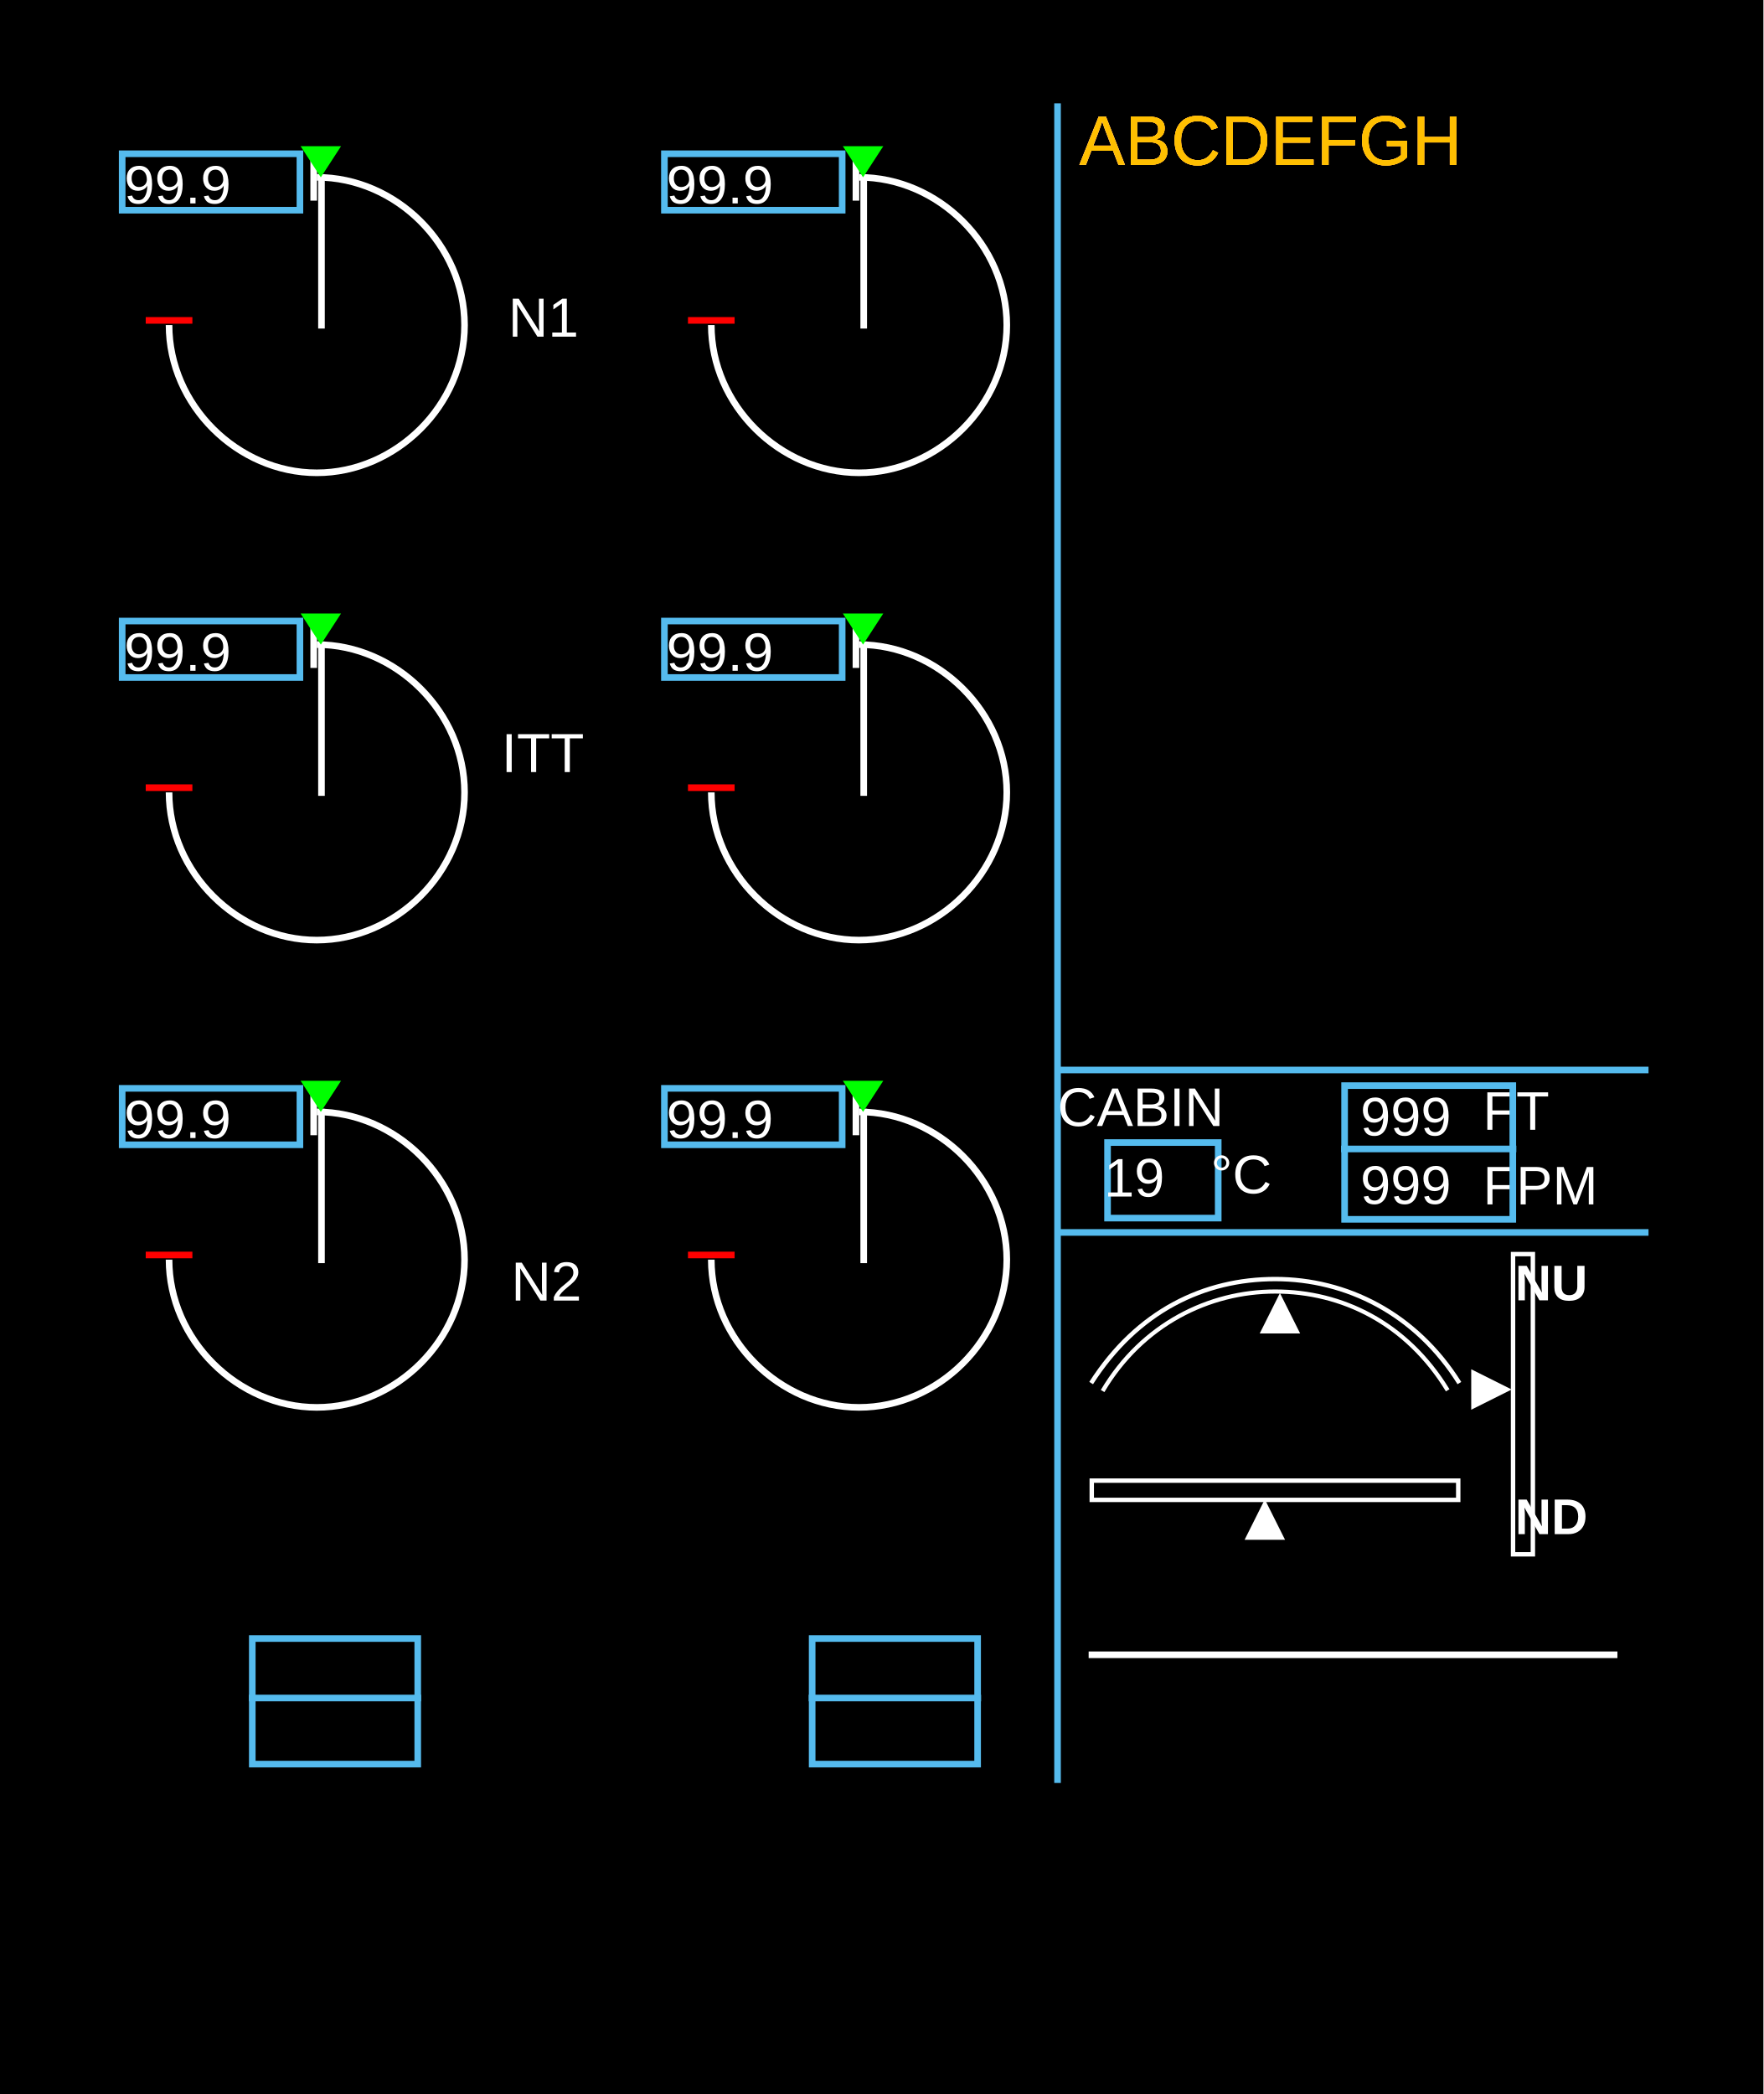
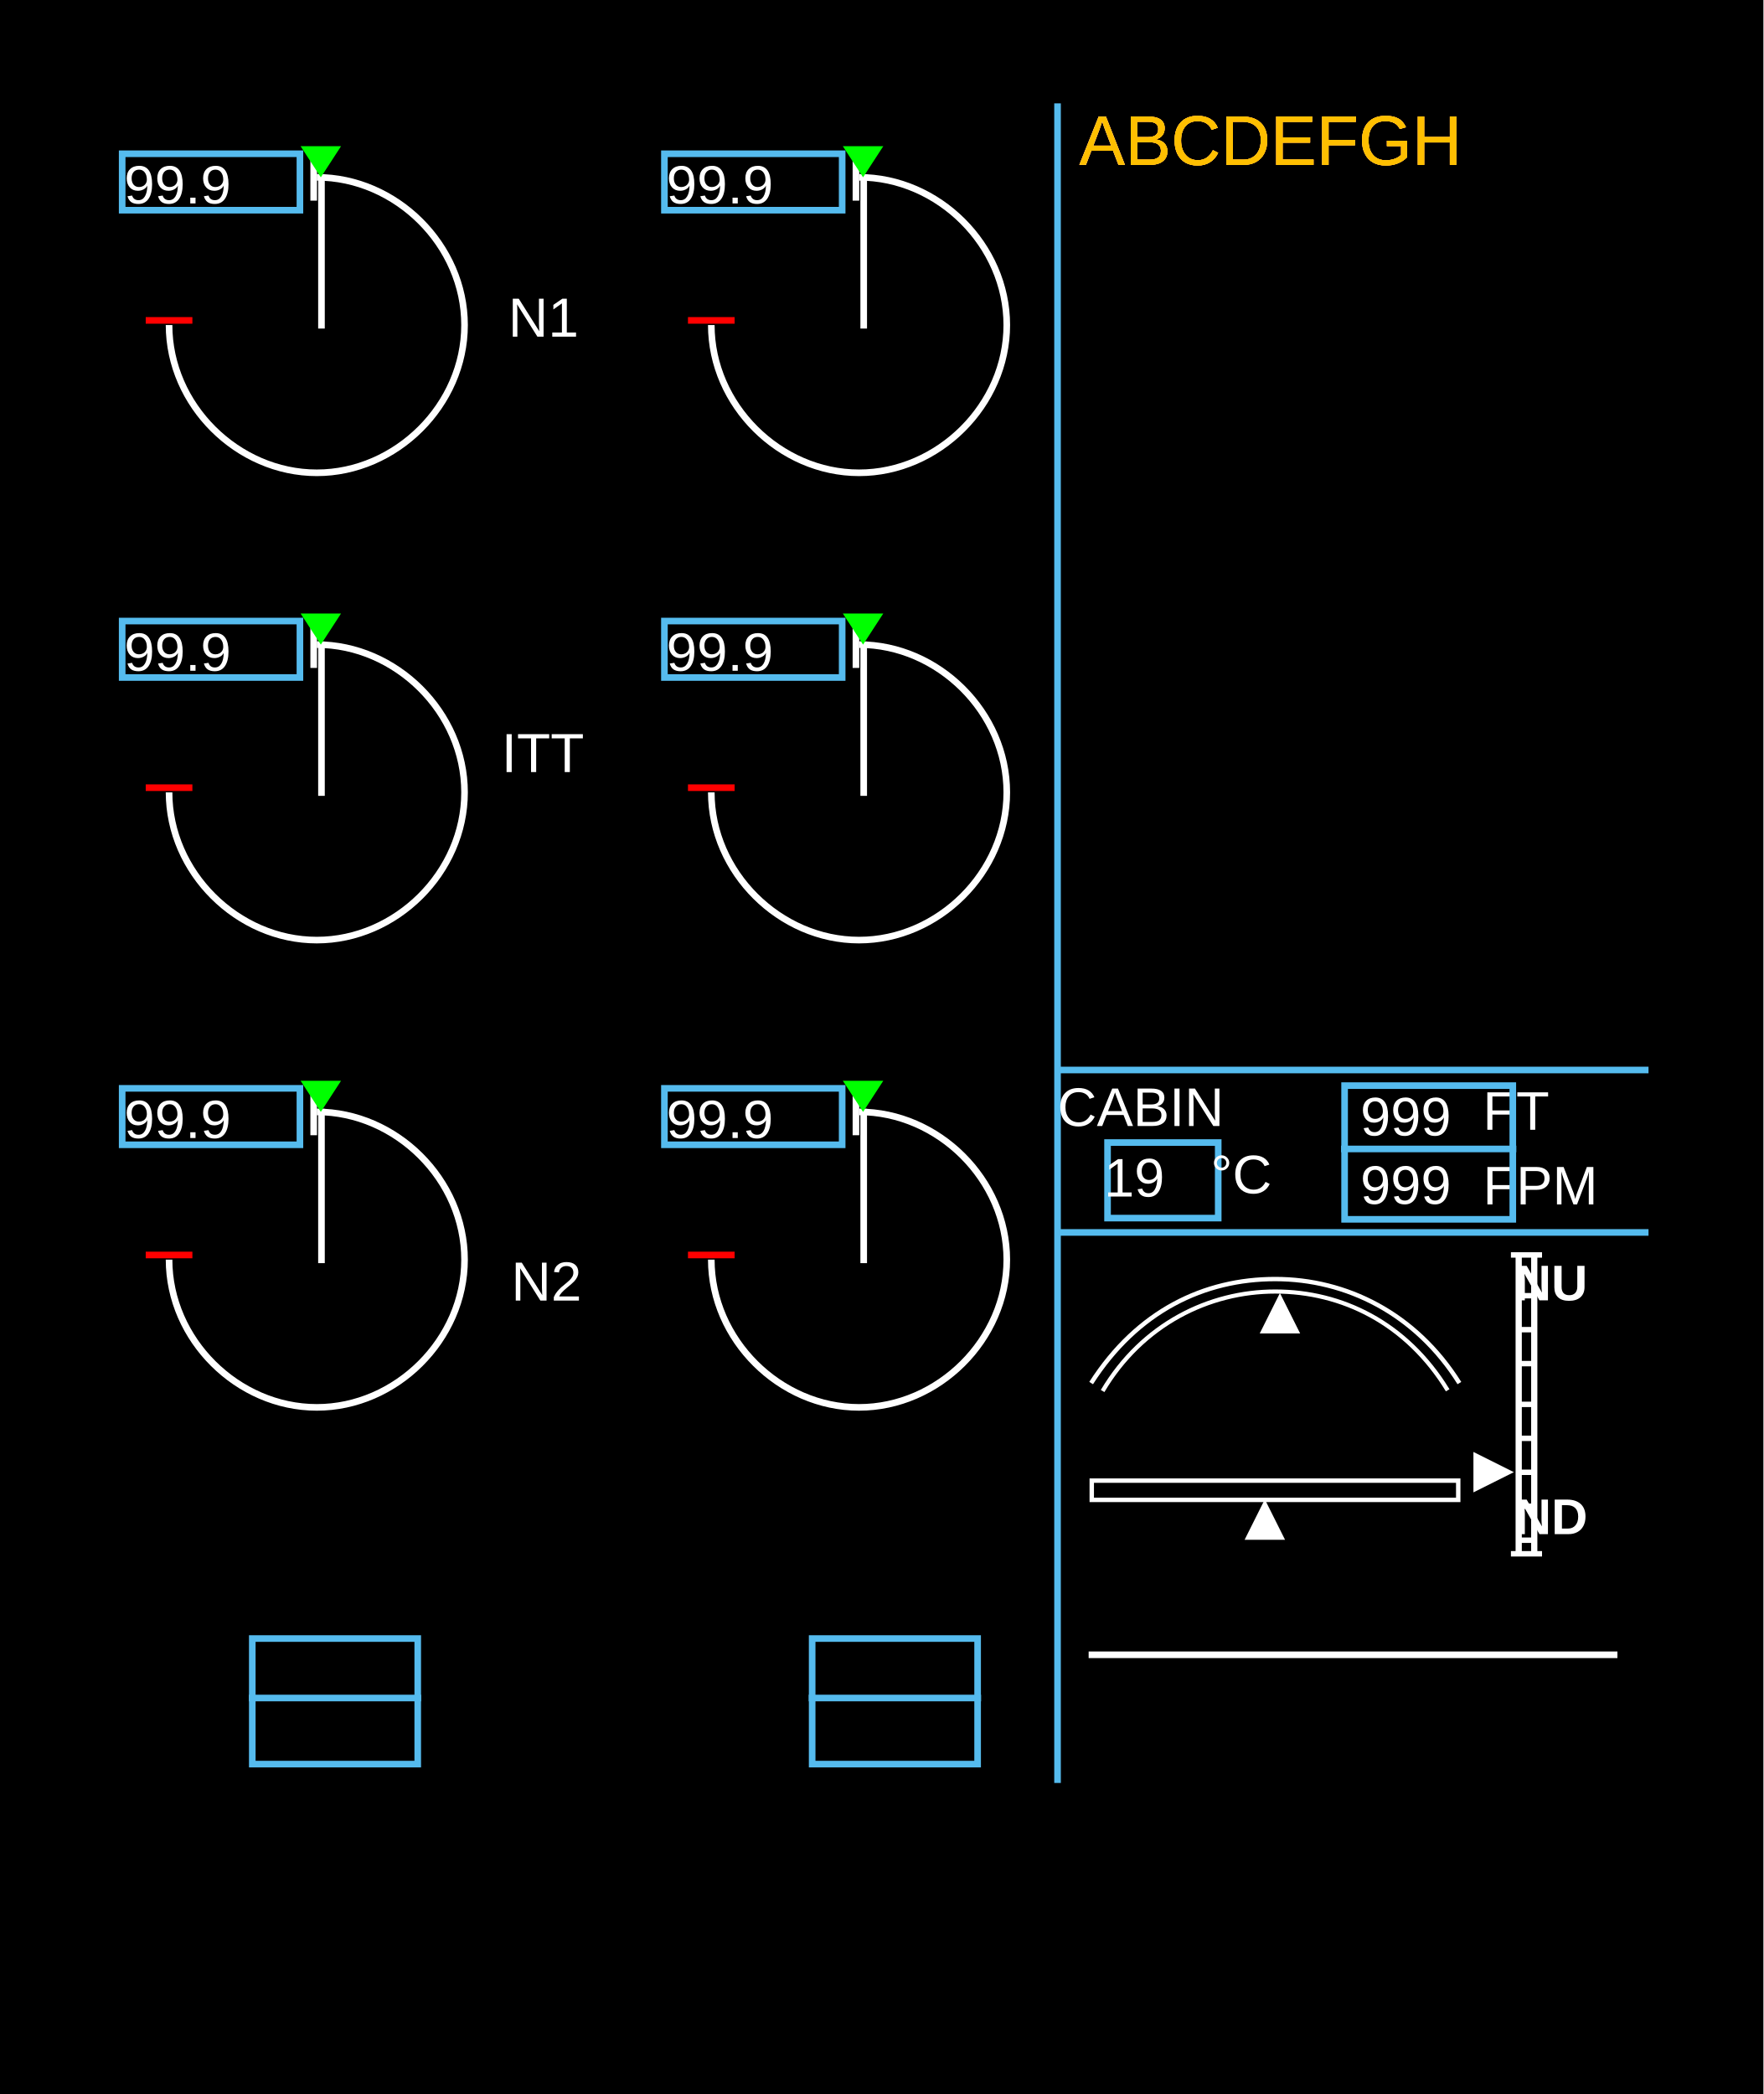
<svg xmlns="http://www.w3.org/2000/svg" id="svg3586" version="1.1" width="800" height="950" viewBox="0 0 800 950">
  <defs id="defs3590" />
  <rect style="fill:#000000;fill-opacity:1;stroke:none;stroke-width:3.796;stroke-miterlimit:4;stroke-dasharray:none;stroke-opacity:1" id="background" width="800" height="950" x="0" y="0" />
  <path style="fill:none;fill-rule:evenodd;stroke:#55bbee;stroke-width:3;stroke-linecap:butt;stroke-linejoin:miter;stroke-miterlimit:4;stroke-dasharray:none;stroke-opacity:1" d="m 479.778,46.889 0,762" id="path4476" />
  <path style="fill:none;fill-rule:evenodd;stroke:#55bbee;stroke-width:3;stroke-linecap:butt;stroke-linejoin:miter;stroke-miterlimit:4;stroke-dasharray:none;stroke-opacity:1" d="m 479.778,485.435 268.111,0" id="path4478" />
  <path style="fill:none;fill-rule:evenodd;stroke:#55bbee;stroke-width:3;stroke-linecap:butt;stroke-linejoin:miter;stroke-miterlimit:4;stroke-dasharray:none;stroke-opacity:1" d="m 479.778,559.128 268.111,0" id="path4478-3" />
  <rect style="fill:none;fill-rule:evenodd;stroke:#55bbee;stroke-width:3;stroke-linecap:butt;stroke-linejoin:miter;stroke-miterlimit:4;stroke-dasharray:none;stroke-opacity:1" id="rect3596-35" width="50.205" height="34.278" x="502.465" y="518.346" />
  <g id="g4243">
    <rect y="743.367" x="114.453" height="56.968" width="75.066" id="rect3596-3-2" style="fill:none;fill-rule:evenodd;stroke:#55bbee;stroke-width:3;stroke-linecap:butt;stroke-linejoin:miter;stroke-miterlimit:4;stroke-dasharray:none;stroke-opacity:1" />
    <path id="path4478-3-5-9" d="m 112.889,770.349 78.193,0" style="fill:none;fill-rule:evenodd;stroke:#55bbee;stroke-width:3;stroke-linecap:butt;stroke-linejoin:miter;stroke-miterlimit:4;stroke-dasharray:none;stroke-opacity:1" />
  </g>
  <text id="apuegt-7-2-3" y="510.836" x="571.945" style="font-style:normal;font-variant:normal;font-weight:normal;font-stretch:normal;font-size:20.05px;line-height:125%;font-family:'Liberation Sans';-inkscape-font-specification:'Liberation Sans';text-align:start;letter-spacing:0px;word-spacing:0px;writing-mode:lr-tb;text-anchor:start;display:inline;fill:#ffffff;fill-opacity:1;stroke:none" xml:space="preserve">
    <tspan y="510.836" x="571.945" id="tspan3800-5-7-6" style="font-style:normal;font-variant:normal;font-weight:normal;font-stretch:normal;font-size:24.694px;font-family:'Liberation Sans';-inkscape-font-specification:'Liberation Sans';text-align:end;text-anchor:end">CABIN</tspan>
  </text>
  <text id="apuegt-7-7" y="542.842" x="545.047" style="font-style:normal;font-variant:normal;font-weight:normal;font-stretch:normal;font-size:20.05px;line-height:125%;font-family:'Liberation Sans';-inkscape-font-specification:'Liberation Sans';text-align:start;letter-spacing:0px;word-spacing:0px;writing-mode:lr-tb;text-anchor:start;display:inline;fill:#ffffff;fill-opacity:1;stroke:none" xml:space="preserve">
    <tspan y="542.842" x="545.047" id="tspan3800-5-59" style="font-size:24.694px;text-align:end;text-anchor:end">19</tspan>
  </text>
  <text id="readout_ft" y="515.137" x="675.08" style="font-style:normal;font-variant:normal;font-weight:normal;font-stretch:normal;font-size:20.05px;line-height:125%;font-family:'Liberation Sans';-inkscape-font-specification:'Liberation Sans';text-align:start;letter-spacing:0px;word-spacing:0px;writing-mode:lr-tb;text-anchor:start;display:inline;fill:#ffffff;fill-opacity:1;stroke:none" xml:space="preserve">
    <tspan y="515.137" x="675.08" id="tspan3800-5-59-2" style="font-size:24.694px;text-align:end;text-anchor:end">999</tspan>
  </text>
  <text id="apuegt-7-2-3-8" y="541.38" x="593.696" style="font-style:normal;font-variant:normal;font-weight:normal;font-stretch:normal;font-size:20.05px;line-height:125%;font-family:'Liberation Sans';-inkscape-font-specification:'Liberation Sans';text-align:start;letter-spacing:0px;word-spacing:0px;writing-mode:lr-tb;text-anchor:start;display:inline;fill:#ffffff;fill-opacity:1;stroke:none" xml:space="preserve">
    <tspan y="541.38" x="593.696" id="tspan3800-5-7-6-9" style="font-style:normal;font-variant:normal;font-weight:normal;font-stretch:normal;font-size:24.694px;font-family:'Liberation Sans';-inkscape-font-specification:'Liberation Sans';text-align:end;text-anchor:end">°C</tspan>
  </text>
  <text id="apuegt-7-2-3-8-7" y="512.556" x="719.612" style="font-style:normal;font-variant:normal;font-weight:normal;font-stretch:normal;font-size:20.05px;line-height:125%;font-family:'Liberation Sans';-inkscape-font-specification:'Liberation Sans';text-align:start;letter-spacing:0px;word-spacing:0px;writing-mode:lr-tb;text-anchor:start;display:inline;fill:#ffffff;fill-opacity:1;stroke:none" xml:space="preserve">
    <tspan y="512.556" x="719.612" id="tspan3800-5-7-6-9-3" style="font-style:normal;font-variant:normal;font-weight:normal;font-stretch:normal;font-size:24.694px;font-family:'Liberation Sans';-inkscape-font-specification:'Liberation Sans';text-align:end;text-anchor:end">FT</tspan>
  </text>
  <text id="apuegt-7-2-3-8-7-6" y="546.422" x="741.605" style="font-style:normal;font-variant:normal;font-weight:normal;font-stretch:normal;font-size:20.05px;line-height:125%;font-family:'Liberation Sans';-inkscape-font-specification:'Liberation Sans';text-align:start;letter-spacing:0px;word-spacing:0px;writing-mode:lr-tb;text-anchor:start;display:inline;fill:#ffffff;fill-opacity:1;stroke:none" xml:space="preserve">
    <tspan y="546.422" x="741.605" id="tspan3800-5-7-6-9-3-1" style="font-style:normal;font-variant:normal;font-weight:normal;font-stretch:normal;font-size:24.694px;font-family:'Liberation Sans';-inkscape-font-specification:'Liberation Sans';text-align:end;text-anchor:end">FPM</tspan>
  </text>
  <text id="readout_fpm" y="546.181" x="675.08" style="font-style:normal;font-variant:normal;font-weight:normal;font-stretch:normal;font-size:20.05px;line-height:125%;font-family:'Liberation Sans';-inkscape-font-specification:'Liberation Sans';text-align:start;letter-spacing:0px;word-spacing:0px;writing-mode:lr-tb;text-anchor:start;display:inline;fill:#ffffff;fill-opacity:1;stroke:none" xml:space="preserve">
    <tspan y="546.181" x="675.08" id="tspan3800-5-59-2-7" style="font-size:24.694px;text-align:end;text-anchor:end">999</tspan>
  </text>
-   <rect style="fill:none;fill-opacity:1;stroke:#ffffff;stroke-width:2;stroke-miterlimit:4;stroke-dasharray:none;stroke-opacity:1" id="rect4477" width="8.995" height="136.207" x="686.43" y="568.953" />
  <text id="apuegt-7-2-3-8-7-8" y="589.944" x="736.962" style="font-style:normal;font-variant:normal;font-weight:normal;font-stretch:normal;font-size:20.05px;line-height:125%;font-family:'Liberation Sans';-inkscape-font-specification:'Liberation Sans';text-align:start;letter-spacing:0px;word-spacing:0px;writing-mode:lr-tb;text-anchor:start;display:inline;fill:#ffffff;fill-opacity:1;stroke:none" xml:space="preserve">
    <tspan y="589.944" x="736.962" id="tspan3800-5-7-6-9-3-4" style="font-style:normal;font-variant:normal;font-weight:bold;font-stretch:normal;font-size:22.784px;font-family:'Liberation Sans';-inkscape-font-specification:'Liberation Sans Bold';text-align:end;text-anchor:end">NU</tspan>
  </text>
  <text id="apuegt-7-2-3-8-7-8-5" y="696" x="736.962" style="font-style:normal;font-variant:normal;font-weight:normal;font-stretch:normal;font-size:20.05px;line-height:125%;font-family:'Liberation Sans';-inkscape-font-specification:'Liberation Sans';text-align:start;letter-spacing:0px;word-spacing:0px;writing-mode:lr-tb;text-anchor:start;display:inline;fill:#ffffff;fill-opacity:1;stroke:none" xml:space="preserve">
    <tspan y="696" x="736.962" id="tspan3800-5-7-6-9-3-4-0" style="font-style:normal;font-variant:normal;font-weight:bold;font-stretch:normal;font-size:22.784px;font-family:'Liberation Sans';-inkscape-font-specification:'Liberation Sans Bold';text-align:end;text-anchor:end">ND</tspan>
  </text>
  <path style="fill:none;fill-rule:evenodd;stroke:#ffffff;stroke-width:3;stroke-linecap:butt;stroke-linejoin:miter;stroke-miterlimit:4;stroke-dasharray:none;stroke-opacity:1" d="m 493.889,750.737 239.889,0" id="path4515" />
-   <path style="fill:#ffffff;fill-opacity:1;fill-rule:evenodd;stroke:none;stroke-width:4;stroke-linecap:butt;stroke-linejoin:miter;stroke-miterlimit:4;stroke-dasharray:none;stroke-opacity:1" d="m 667.456,621.211 0,18.344 18.344,-9.172 z" id="trim_pitch" />
+   <path style="fill:#ffffff;fill-opacity:1;fill-rule:evenodd;stroke:none;stroke-width:4;stroke-linecap:butt;stroke-linejoin:miter;stroke-miterlimit:4;stroke-dasharray:none;stroke-opacity:1" d="m 668.456,658.711 0,18.344 18.344,-9.172 z" id="trim_pitch" />
  <text xml:space="preserve" style="font-style:normal;font-variant:normal;font-weight:normal;font-stretch:normal;font-size:31.567px;line-height:125%;font-family:'Liberation Sans';-inkscape-font-specification:'Liberation Sans';text-align:start;letter-spacing:0px;word-spacing:0px;writing-mode:lr-tb;text-anchor:start;fill:#ff0000;fill-opacity:1;stroke:none" x="494.595" y="74.043" id="msgWarning" transform="scale(0.9898894,1.010214)">
    <tspan id="tspan3033" x="494.595" y="74.043" style="fill:#ff0000;fill-opacity:1">ABCDEFGH</tspan>
  </text>
  <text id="msgMemo" y="74.043" x="494.595" style="font-style:normal;font-variant:normal;font-weight:normal;font-stretch:normal;font-size:31.567px;line-height:125%;font-family:'Liberation Sans';-inkscape-font-specification:'Liberation Sans';text-align:start;letter-spacing:0px;word-spacing:0px;writing-mode:lr-tb;text-anchor:start;fill:#ffffff;fill-opacity:1;stroke:none" xml:space="preserve" transform="scale(0.9898894,1.010214)">
    <tspan style="fill:#ffffff;fill-opacity:1" y="74.043" x="494.595" id="tspan3035">ABCDEFGH</tspan>
  </text>
  <text id="msgCaution" y="74.043" x="494.595" style="font-style:normal;font-variant:normal;font-weight:normal;font-stretch:normal;font-size:31.567px;line-height:125%;font-family:'Liberation Sans';-inkscape-font-specification:'Liberation Sans';text-align:start;letter-spacing:0px;word-spacing:0px;writing-mode:lr-tb;text-anchor:start;fill:#ffbf00;fill-opacity:1;stroke:none" xml:space="preserve" transform="scale(0.9898894,1.010214)">
    <tspan style="fill:#ffbf00;fill-opacity:1" y="74.043" x="494.595" id="tspan3035-7">ABCDEFGH</tspan>
  </text>
  <text xml:space="preserve" style="font-style:normal;font-variant:normal;font-weight:normal;font-stretch:normal;font-size:31.567px;line-height:125%;font-family:'Liberation Sans';-inkscape-font-specification:'Liberation Sans';text-align:start;letter-spacing:0px;word-spacing:0px;writing-mode:lr-tb;text-anchor:start;fill:#ffbf00;fill-opacity:1;stroke:none" x="515.659" y="74.043" id="msgAdvisory" transform="scale(0.9898894,1.010214)">
    <tspan id="tspan3515" x="515.659" y="74.043" style="fill:#ffbf00;fill-opacity:1">BCDEFGH</tspan>
  </text>
  <g id="g4256">
    <rect y="492.524" x="610.011" height="60.657" width="76.308" id="rect3596-3-2-7" style="fill:none;fill-rule:evenodd;stroke:#55bbee;stroke-width:3;stroke-linecap:butt;stroke-linejoin:miter;stroke-miterlimit:4;stroke-dasharray:none;stroke-opacity:1" />
    <path id="path4478-3-5-9-5" d="m 608.421,521.253 79.488,0" style="fill:none;fill-rule:evenodd;stroke:#55bbee;stroke-width:3;stroke-linecap:butt;stroke-linejoin:miter;stroke-miterlimit:4;stroke-dasharray:none;stroke-opacity:1" />
  </g>
  <g id="g4250">
    <rect y="743.367" x="368.453" height="56.968" width="75.066" id="rect3596-3-2-5" style="fill:none;fill-rule:evenodd;stroke:#55bbee;stroke-width:3;stroke-linecap:butt;stroke-linejoin:miter;stroke-miterlimit:4;stroke-dasharray:none;stroke-opacity:1" />
    <path id="path4478-3-5-9-6" d="m 366.889,770.349 78.193,0" style="fill:none;fill-rule:evenodd;stroke:#55bbee;stroke-width:3;stroke-linecap:butt;stroke-linejoin:miter;stroke-miterlimit:4;stroke-dasharray:none;stroke-opacity:1" />
  </g>
  <g id="g4249" transform="translate(608.209,0.39441)">
    <rect y="69.363" x="-552.782" height="25.607" width="80.641" id="rect3596-3-6-7-5-0-9" style="fill:none;fill-rule:evenodd;stroke:#55bbee;stroke-width:3;stroke-linecap:butt;stroke-linejoin:miter;stroke-miterlimit:4;stroke-dasharray:none;stroke-opacity:1" />
    <path id="path4473-4-0" d="m -464.484,80.05 c 35.97,-1.1e-5 67.028,30.729 67.028,67.028 0,36.299 -31.058,67.028 -67.028,67.028 -35.969,0 -67.028,-30.729 -67.028,-67.028" style="fill:none;stroke:#ffffff;stroke-width:3;stroke-miterlimit:4;stroke-dasharray:none;stroke-opacity:1" />
    <text transform="scale(1.009531,0.9905589)" xml:space="preserve" style="font-style:normal;font-variant:normal;font-weight:normal;font-stretch:normal;font-size:20.584px;line-height:125%;font-family:'Liberation Sans';-inkscape-font-specification:'Liberation Sans';text-align:start;letter-spacing:0px;word-spacing:0px;writing-mode:lr-tb;text-anchor:start;display:inline;fill:#ffffff;fill-opacity:1;stroke:none" x="-470.021" y="92.781" id="readout_n1_1">
      <tspan style="font-size:24.694px;text-align:end;text-anchor:end" id="tspan3800-5-1-2-8" x="-470.021" y="92.781">99.9</tspan>
    </text>
    <path style="fill:none;stroke:#ffffff;stroke-width:3;stroke-miterlimit:4;stroke-dasharray:none" d="m -462.368,148.664 0,-70" id="dial_n1_1" />
    <path id="path4533-0-8" d="m -465.895,69.467 0,21.167" style="fill:none;fill-rule:evenodd;stroke:#ffffff;stroke-width:3;stroke-linecap:butt;stroke-linejoin:miter;stroke-miterlimit:4;stroke-dasharray:none;stroke-opacity:1" />
    <path id="path4515-3-3-5-0" d="m -471.831,65.939 9.172,14.111 9.172,-14.111 z" style="fill:#00ff00;fill-opacity:1;fill-rule:evenodd;stroke:none;stroke-width:4;stroke-linecap:butt;stroke-linejoin:miter;stroke-miterlimit:4;stroke-dasharray:none;stroke-opacity:1" />
    <path id="path4533-6-5-4" d="m -520.929,144.961 -21.167,0" style="fill:none;fill-rule:evenodd;stroke:#ff0000;stroke-width:3;stroke-linecap:butt;stroke-linejoin:miter;stroke-miterlimit:4;stroke-dasharray:none;stroke-opacity:1" />
  </g>
  <g id="g4267" transform="translate(600,0)">
    <rect y="69.757" x="-298.573" height="25.607" width="80.641" id="rect3596-3-6-7-5-0-9-9" style="fill:none;fill-rule:evenodd;stroke:#55bbee;stroke-width:3;stroke-linecap:butt;stroke-linejoin:miter;stroke-miterlimit:4;stroke-dasharray:none;stroke-opacity:1" />
    <path id="path4473-4-0-1" d="m -210.275,80.444 c 35.97,-1.1e-5 67.028,30.729 67.028,67.028 0,36.299 -31.058,67.028 -67.028,67.028 -35.97,0 -67.028,-30.729 -67.028,-67.028" style="fill:none;stroke:#ffffff;stroke-width:3;stroke-miterlimit:4;stroke-dasharray:none;stroke-opacity:1" />
    <text transform="scale(1.009531,0.9905589)" xml:space="preserve" style="font-style:normal;font-variant:normal;font-weight:normal;font-stretch:normal;font-size:20.584px;line-height:125%;font-family:'Liberation Sans';-inkscape-font-specification:'Liberation Sans';text-align:start;letter-spacing:0px;word-spacing:0px;writing-mode:lr-tb;text-anchor:start;display:inline;fill:#ffffff;fill-opacity:1;stroke:none" x="-218.212" y="93.18" id="readout_n1_2">
      <tspan style="font-size:24.694px;text-align:end;text-anchor:end" id="tspan3800-5-1-2-8-6" x="-218.212" y="93.18">99.9</tspan>
    </text>
    <path style="fill:none;stroke:#ffffff;stroke-width:3;stroke-miterlimit:4;stroke-dasharray:none" d="m -208.159,149.058 0,-70" id="dial_n1_2" />
    <path id="path4533-0-8-5" d="m -211.686,69.861 0,21.167" style="fill:none;fill-rule:evenodd;stroke:#ffffff;stroke-width:3;stroke-linecap:butt;stroke-linejoin:miter;stroke-miterlimit:4;stroke-dasharray:none;stroke-opacity:1" />
    <path id="path4515-3-3-5-0-4" d="m -217.622,66.333 9.172,14.111 9.172,-14.111 z" style="fill:#00ff00;fill-opacity:1;fill-rule:evenodd;stroke:none;stroke-width:4;stroke-linecap:butt;stroke-linejoin:miter;stroke-miterlimit:4;stroke-dasharray:none;stroke-opacity:1" />
    <path id="path4533-6-5-4-4" d="m -266.72,145.356 -21.167,0" style="fill:none;fill-rule:evenodd;stroke:#ff0000;stroke-width:3;stroke-linecap:butt;stroke-linejoin:miter;stroke-miterlimit:4;stroke-dasharray:none;stroke-opacity:1" />
  </g>
  <g id="g4285" transform="translate(608.209,0.72775)">
    <rect y="281.03" x="-552.782" height="25.607" width="80.641" id="rect3596-3-6-7-5-0-9-93" style="fill:none;fill-rule:evenodd;stroke:#55bbee;stroke-width:3;stroke-linecap:butt;stroke-linejoin:miter;stroke-miterlimit:4;stroke-dasharray:none;stroke-opacity:1" />
    <path id="path4473-4-0-6" d="m -464.484,291.717 c 35.97,-10e-6 67.028,30.729 67.028,67.028 0,36.299 -31.058,67.028 -67.028,67.028 -35.969,0 -67.028,-30.729 -67.028,-67.028" style="fill:none;stroke:#ffffff;stroke-width:3;stroke-miterlimit:4;stroke-dasharray:none;stroke-opacity:1" />
    <text transform="scale(1.009531,0.9905589)" xml:space="preserve" style="font-style:normal;font-variant:normal;font-weight:normal;font-stretch:normal;font-size:20.584px;line-height:125%;font-family:'Liberation Sans';-inkscape-font-specification:'Liberation Sans';text-align:start;letter-spacing:0px;word-spacing:0px;writing-mode:lr-tb;text-anchor:start;display:inline;fill:#ffffff;fill-opacity:1;stroke:none" x="-470.021" y="306.466" id="readout_itt1">
      <tspan style="font-size:24.694px;text-align:end;text-anchor:end" id="tspan3800-5-1-2-8-5" x="-470.021" y="306.466">99.9</tspan>
    </text>
    <path style="fill:none;stroke:#ffffff;stroke-width:3;stroke-miterlimit:4;stroke-dasharray:none" d="m -462.368,360.331 0,-70" id="dial_itt1" />
    <path id="path4533-0-8-2" d="m -465.895,281.133 0,21.167" style="fill:none;fill-rule:evenodd;stroke:#ffffff;stroke-width:3;stroke-linecap:butt;stroke-linejoin:miter;stroke-miterlimit:4;stroke-dasharray:none;stroke-opacity:1" />
    <path id="path4515-3-3-5-0-9" d="m -471.831,277.606 9.172,14.111 9.172,-14.111 z" style="fill:#00ff00;fill-opacity:1;fill-rule:evenodd;stroke:none;stroke-width:4;stroke-linecap:butt;stroke-linejoin:miter;stroke-miterlimit:4;stroke-dasharray:none;stroke-opacity:1" />
    <path id="path4533-6-5-4-43" d="m -520.929,356.628 -21.167,0" style="fill:none;fill-rule:evenodd;stroke:#ff0000;stroke-width:3;stroke-linecap:butt;stroke-linejoin:miter;stroke-miterlimit:4;stroke-dasharray:none;stroke-opacity:1" />
  </g>
  <g id="g4303" transform="translate(600,0)">
    <rect y="281.758" x="-298.573" height="25.607" width="80.641" id="rect3596-3-6-7-5-0-9-93-1" style="fill:none;fill-rule:evenodd;stroke:#55bbee;stroke-width:3;stroke-linecap:butt;stroke-linejoin:miter;stroke-miterlimit:4;stroke-dasharray:none;stroke-opacity:1" />
    <path id="path4473-4-0-6-7" d="m -210.275,292.444 c 35.97,-2e-5 67.028,30.729 67.028,67.028 0,36.299 -31.058,67.028 -67.028,67.028 -35.97,0 -67.028,-30.729 -67.028,-67.028" style="fill:none;stroke:#ffffff;stroke-width:3;stroke-miterlimit:4;stroke-dasharray:none;stroke-opacity:1" />
    <text transform="scale(1.009531,0.9905589)" xml:space="preserve" style="font-style:normal;font-variant:normal;font-weight:normal;font-stretch:normal;font-size:20.584px;line-height:125%;font-family:'Liberation Sans';-inkscape-font-specification:'Liberation Sans';text-align:start;letter-spacing:0px;word-spacing:0px;writing-mode:lr-tb;text-anchor:start;display:inline;fill:#ffffff;fill-opacity:1;stroke:none" x="-218.212" y="307.2" id="readout_itt2">
      <tspan style="font-size:24.694px;text-align:end;text-anchor:end" id="tspan3800-5-1-2-8-5-3" x="-218.212" y="307.2">99.9</tspan>
    </text>
    <path style="fill:none;stroke:#ffffff;stroke-width:3;stroke-miterlimit:4;stroke-dasharray:none" d="m -208.159,361.058 0,-70" id="dial_itt2" />
    <path id="path4533-0-8-2-4" d="m -211.686,281.861 0,21.167" style="fill:none;fill-rule:evenodd;stroke:#ffffff;stroke-width:3;stroke-linecap:butt;stroke-linejoin:miter;stroke-miterlimit:4;stroke-dasharray:none;stroke-opacity:1" />
    <path id="path4515-3-3-5-0-9-6" d="m -217.622,278.333 9.172,14.111 9.172,-14.111 z" style="fill:#00ff00;fill-opacity:1;fill-rule:evenodd;stroke:none;stroke-width:4;stroke-linecap:butt;stroke-linejoin:miter;stroke-miterlimit:4;stroke-dasharray:none;stroke-opacity:1" />
    <path id="path4533-6-5-4-43-9" d="m -266.72,357.356 -21.167,0" style="fill:none;fill-rule:evenodd;stroke:#ff0000;stroke-width:3;stroke-linecap:butt;stroke-linejoin:miter;stroke-miterlimit:4;stroke-dasharray:none;stroke-opacity:1" />
  </g>
  <g id="g4321" transform="translate(608,0)">
    <rect y="493.758" x="-552.573" height="25.607" width="80.641" id="rect3596-3-6-7-5-0-9-93-2" style="fill:none;fill-rule:evenodd;stroke:#55bbee;stroke-width:3;stroke-linecap:butt;stroke-linejoin:miter;stroke-miterlimit:4;stroke-dasharray:none;stroke-opacity:1" />
    <path id="path4473-4-0-6-2" d="m -464.275,504.444 c 35.97,-2e-5 67.028,30.729 67.028,67.028 0,36.299 -31.058,67.028 -67.028,67.028 -35.969,0 -67.028,-30.729 -67.028,-67.028" style="fill:none;stroke:#ffffff;stroke-width:3;stroke-miterlimit:4;stroke-dasharray:none;stroke-opacity:1" />
    <text transform="scale(1.009531,0.9905589)" xml:space="preserve" style="font-style:normal;font-variant:normal;font-weight:normal;font-stretch:normal;font-size:20.584px;line-height:125%;font-family:'Liberation Sans';-inkscape-font-specification:'Liberation Sans';text-align:start;letter-spacing:0px;word-spacing:0px;writing-mode:lr-tb;text-anchor:start;display:inline;fill:#ffffff;fill-opacity:1;stroke:none" x="-469.814" y="521.221" id="readout_n2_1">
      <tspan style="font-size:24.694px;text-align:end;text-anchor:end" id="tspan3800-5-1-2-8-5-4" x="-469.814" y="521.221">99.9</tspan>
    </text>
    <path style="fill:none;stroke:#ffffff;stroke-width:3;stroke-miterlimit:4;stroke-dasharray:none" d="m -462.159,573.058 0,-70" id="dial_n2_1" />
    <path id="path4533-0-8-2-8" d="m -465.686,493.861 0,21.167" style="fill:none;fill-rule:evenodd;stroke:#ffffff;stroke-width:3;stroke-linecap:butt;stroke-linejoin:miter;stroke-miterlimit:4;stroke-dasharray:none;stroke-opacity:1" />
    <path id="path4515-3-3-5-0-9-8" d="m -471.622,490.333 9.172,14.111 9.172,-14.111 z" style="fill:#00ff00;fill-opacity:1;fill-rule:evenodd;stroke:none;stroke-width:4;stroke-linecap:butt;stroke-linejoin:miter;stroke-miterlimit:4;stroke-dasharray:none;stroke-opacity:1" />
    <path id="path4533-6-5-4-43-92" d="m -520.72,569.356 -21.167,0" style="fill:none;fill-rule:evenodd;stroke:#ff0000;stroke-width:3;stroke-linecap:butt;stroke-linejoin:miter;stroke-miterlimit:4;stroke-dasharray:none;stroke-opacity:1" />
  </g>
  <g id="g4339" transform="translate(600,0)">
    <rect y="493.758" x="-298.573" height="25.607" width="80.641" id="rect3596-3-6-7-5-0-9-93-8" style="fill:none;fill-rule:evenodd;stroke:#55bbee;stroke-width:3;stroke-linecap:butt;stroke-linejoin:miter;stroke-miterlimit:4;stroke-dasharray:none;stroke-opacity:1" />
    <path id="path4473-4-0-6-8" d="m -210.275,504.444 c 35.97,-2e-5 67.028,30.729 67.028,67.028 0,36.299 -31.058,67.028 -67.028,67.028 -35.97,0 -67.028,-30.729 -67.028,-67.028" style="fill:none;stroke:#ffffff;stroke-width:3;stroke-miterlimit:4;stroke-dasharray:none;stroke-opacity:1" />
    <text transform="scale(1.009531,0.9905589)" xml:space="preserve" style="font-style:normal;font-variant:normal;font-weight:normal;font-stretch:normal;font-size:20.584px;line-height:125%;font-family:'Liberation Sans';-inkscape-font-specification:'Liberation Sans';text-align:start;letter-spacing:0px;word-spacing:0px;writing-mode:lr-tb;text-anchor:start;display:inline;fill:#ffffff;fill-opacity:1;stroke:none" x="-218.212" y="521.221" id="readout_n2_2">
      <tspan style="font-size:24.694px;text-align:end;text-anchor:end" id="tspan3800-5-1-2-8-5-38" x="-218.212" y="521.221">99.9</tspan>
    </text>
    <path style="fill:none;stroke:#ffffff;stroke-width:3;stroke-miterlimit:4;stroke-dasharray:none" d="m -208.159,573.058 0,-70" id="dial_n2_2" />
    <path id="path4533-0-8-2-3" d="m -211.686,493.861 0,21.167" style="fill:none;fill-rule:evenodd;stroke:#ffffff;stroke-width:3;stroke-linecap:butt;stroke-linejoin:miter;stroke-miterlimit:4;stroke-dasharray:none;stroke-opacity:1" />
    <path id="path4515-3-3-5-0-9-3" d="m -217.622,490.333 9.172,14.111 9.172,-14.111 z" style="fill:#00ff00;fill-opacity:1;fill-rule:evenodd;stroke:none;stroke-width:4;stroke-linecap:butt;stroke-linejoin:miter;stroke-miterlimit:4;stroke-dasharray:none;stroke-opacity:1" />
    <path id="path4533-6-5-4-43-8" d="m -266.72,569.356 -21.167,0" style="fill:none;fill-rule:evenodd;stroke:#ff0000;stroke-width:3;stroke-linecap:butt;stroke-linejoin:miter;stroke-miterlimit:4;stroke-dasharray:none;stroke-opacity:1" />
  </g>
  <text id="apuegt-7-2-3-8-7-3-7" y="152.722" x="279.259" style="font-style:normal;font-variant:normal;font-weight:normal;font-stretch:normal;font-size:20.05px;line-height:125%;font-family:'Liberation Sans';-inkscape-font-specification:'Liberation Sans';text-align:start;letter-spacing:0px;word-spacing:0px;writing-mode:lr-tb;text-anchor:start;display:inline;fill:#ffffff;fill-opacity:1;stroke:none" xml:space="preserve">
    <tspan y="152.722" x="279.259" id="tspan3800-5-7-6-9-3-6-5" style="font-style:normal;font-variant:normal;font-weight:normal;font-stretch:normal;font-size:25px;font-family:'Liberation Sans';-inkscape-font-specification:'Liberation Sans';text-align:end;text-anchor:end">N1</tspan>
  </text>
  <text id="apuegt-7-2-3-8-7-3-3" y="350.278" x="281.707" style="font-style:normal;font-variant:normal;font-weight:normal;font-stretch:normal;font-size:20.05px;line-height:125%;font-family:'Liberation Sans';-inkscape-font-specification:'Liberation Sans';text-align:start;letter-spacing:0px;word-spacing:0px;writing-mode:lr-tb;text-anchor:start;display:inline;fill:#ffffff;fill-opacity:1;stroke:none" xml:space="preserve">
    <tspan y="350.278" x="281.707" id="tspan3800-5-7-6-9-3-6-56" style="font-style:normal;font-variant:normal;font-weight:normal;font-stretch:normal;font-size:25px;font-family:'Liberation Sans';-inkscape-font-specification:'Liberation Sans';text-align:end;text-anchor:end">ITT</tspan>
  </text>
  <text id="apuegt-7-2-3-8-7-3-1" y="590.026" x="280.61" style="font-style:normal;font-variant:normal;font-weight:normal;font-stretch:normal;font-size:20.05px;line-height:125%;font-family:'Liberation Sans';-inkscape-font-specification:'Liberation Sans';text-align:start;letter-spacing:0px;word-spacing:0px;writing-mode:lr-tb;text-anchor:start;display:inline;fill:#ffffff;fill-opacity:1;stroke:none" xml:space="preserve">
    <tspan y="590.026" x="280.61" id="tspan3800-5-7-6-9-3-6-2" style="font-style:normal;font-variant:normal;font-weight:normal;font-stretch:normal;font-size:25px;font-family:'Liberation Sans';-inkscape-font-specification:'Liberation Sans';text-align:end;text-anchor:end">N2</tspan>
  </text>
  <rect style="fill:none;fill-opacity:1;stroke:#ffffff;stroke-width:2;stroke-miterlimit:4;stroke-dasharray:none;stroke-opacity:1" id="rect4477-3" width="8.743" height="166.259" x="-680.478" y="495.3" transform="matrix(0,-1,1,0,0,0)" />
  <path style="fill:#ffffff;fill-opacity:1;fill-rule:evenodd;stroke:none;stroke-width:4;stroke-linecap:butt;stroke-linejoin:miter;stroke-miterlimit:4;stroke-dasharray:none;stroke-opacity:1" d="m 564.646,698.556 18.344,0 -9.172,-18.344 z" id="trim_rudder" />
  <g id="g4368" transform="matrix(1.415832,0,0,1.400096,-4.982215,4.265523)">
    <path id="path4473-4-0-6-2-3" d="m 353.155,445.114 c 14.813,-23.415 36.275,-33.705 58.997,-33.705 22.721,0 44.992,11.108 58.997,33.705" style="fill:none;stroke:#ffffff;stroke-width:1.417;stroke-miterlimit:4;stroke-dasharray:none;stroke-opacity:1" />
    <path id="path4473-4-0-6-2-3-7" d="m 356.826,447.692 c 12.629,-21.56 34.046,-32.244 55.326,-32.244 21.28,0 42.067,10.158 55.248,32.006" style="fill:none;stroke:#ffffff;stroke-width:1.345;stroke-miterlimit:4;stroke-dasharray:none;stroke-opacity:1" />
  </g>
  <path style="fill:#ffffff;fill-opacity:1;fill-rule:evenodd;stroke:none;stroke-width:4;stroke-linecap:butt;stroke-linejoin:miter;stroke-miterlimit:4;stroke-dasharray:none;stroke-opacity:1" d="m 571.5,604.963 18.344,0 -9.172,-18.344 z" id="trim_aileron" />
+   <g id="g4238" transform="matrix(1.411111,0,0,1.23254,272.7155,232.5759)">
+     <path style="fill:none;fill-rule:evenodd;stroke:#ffffff;stroke-width:2;stroke-linecap:butt;stroke-linejoin:miter;stroke-miterlimit:4;stroke-dasharray:none;stroke-opacity:1" d="m 295,273.228 0,110" id="path4214" />
+     <path style="fill:none;fill-rule:evenodd;stroke:#ffffff;stroke-width:2;stroke-linecap:butt;stroke-linejoin:miter;stroke-miterlimit:4;stroke-dasharray:none;stroke-opacity:1" d="m 300,383.228 0,-110" id="path4218" />
+     <path style="fill:none;fill-rule:evenodd;stroke:#ffffff;stroke-width:2;stroke-linecap:butt;stroke-linejoin:miter;stroke-miterlimit:4;stroke-dasharray:none;stroke-opacity:1" d="m 292.5,273.228 10,0" id="path4220" />
+     <path style="fill:none;fill-rule:evenodd;stroke:#ffffff;stroke-width:2;stroke-linecap:butt;stroke-linejoin:miter;stroke-miterlimit:4;stroke-dasharray:none;stroke-opacity:1" d="m 292.5,383.228 10,0" id="path4216" />
+     <path style="fill:none;fill-rule:evenodd;stroke:#ffffff;stroke-width:2;stroke-linecap:butt;stroke-linejoin:miter;stroke-miterlimit:4;stroke-dasharray:none;stroke-opacity:1" d="m 295,288.228 5,0" id="path4222" />
+     <path style="fill:none;fill-rule:evenodd;stroke:#ffffff;stroke-width:2;stroke-linecap:butt;stroke-linejoin:miter;stroke-miterlimit:4;stroke-dasharray:none;stroke-opacity:1" d="m 295,300.728 5,0" id="path4224" />
+     <path style="fill:none;fill-rule:evenodd;stroke:#ffffff;stroke-width:2;stroke-linecap:butt;stroke-linejoin:miter;stroke-miterlimit:4;stroke-dasharray:none;stroke-opacity:1" d="m 295,313.228 5.052,0" id="path4226" />
+     <path style="fill:none;fill-rule:evenodd;stroke:#ffffff;stroke-width:2;stroke-linecap:butt;stroke-linejoin:miter;stroke-miterlimit:4;stroke-dasharray:none;stroke-opacity:1" d="m 295,328.228 5,0" id="path4228" />
+     <path style="fill:none;fill-rule:evenodd;stroke:#ffffff;stroke-width:2;stroke-linecap:butt;stroke-linejoin:miter;stroke-miterlimit:4;stroke-dasharray:none;stroke-opacity:1" d="m 295,340.728 5,0" id="path4230" />
+     <path style="fill:none;fill-rule:evenodd;stroke:#ffffff;stroke-width:2;stroke-linecap:butt;stroke-linejoin:miter;stroke-miterlimit:4;stroke-dasharray:none;stroke-opacity:1" d="m 295,353.228 5,0" id="path4232" />
+     <path style="fill:none;fill-rule:evenodd;stroke:#ffffff;stroke-width:2;stroke-linecap:butt;stroke-linejoin:miter;stroke-miterlimit:4;stroke-dasharray:none;stroke-opacity:1" d="m 295,365.728 5,0" id="path4234" />
+     <path style="fill:none;fill-rule:evenodd;stroke:#ffffff;stroke-width:2;stroke-linecap:butt;stroke-linejoin:miter;stroke-miterlimit:4;stroke-dasharray:none;stroke-opacity:1" d="m 295,378.228 5,0" id="path4236" />
+   </g>
</svg>
